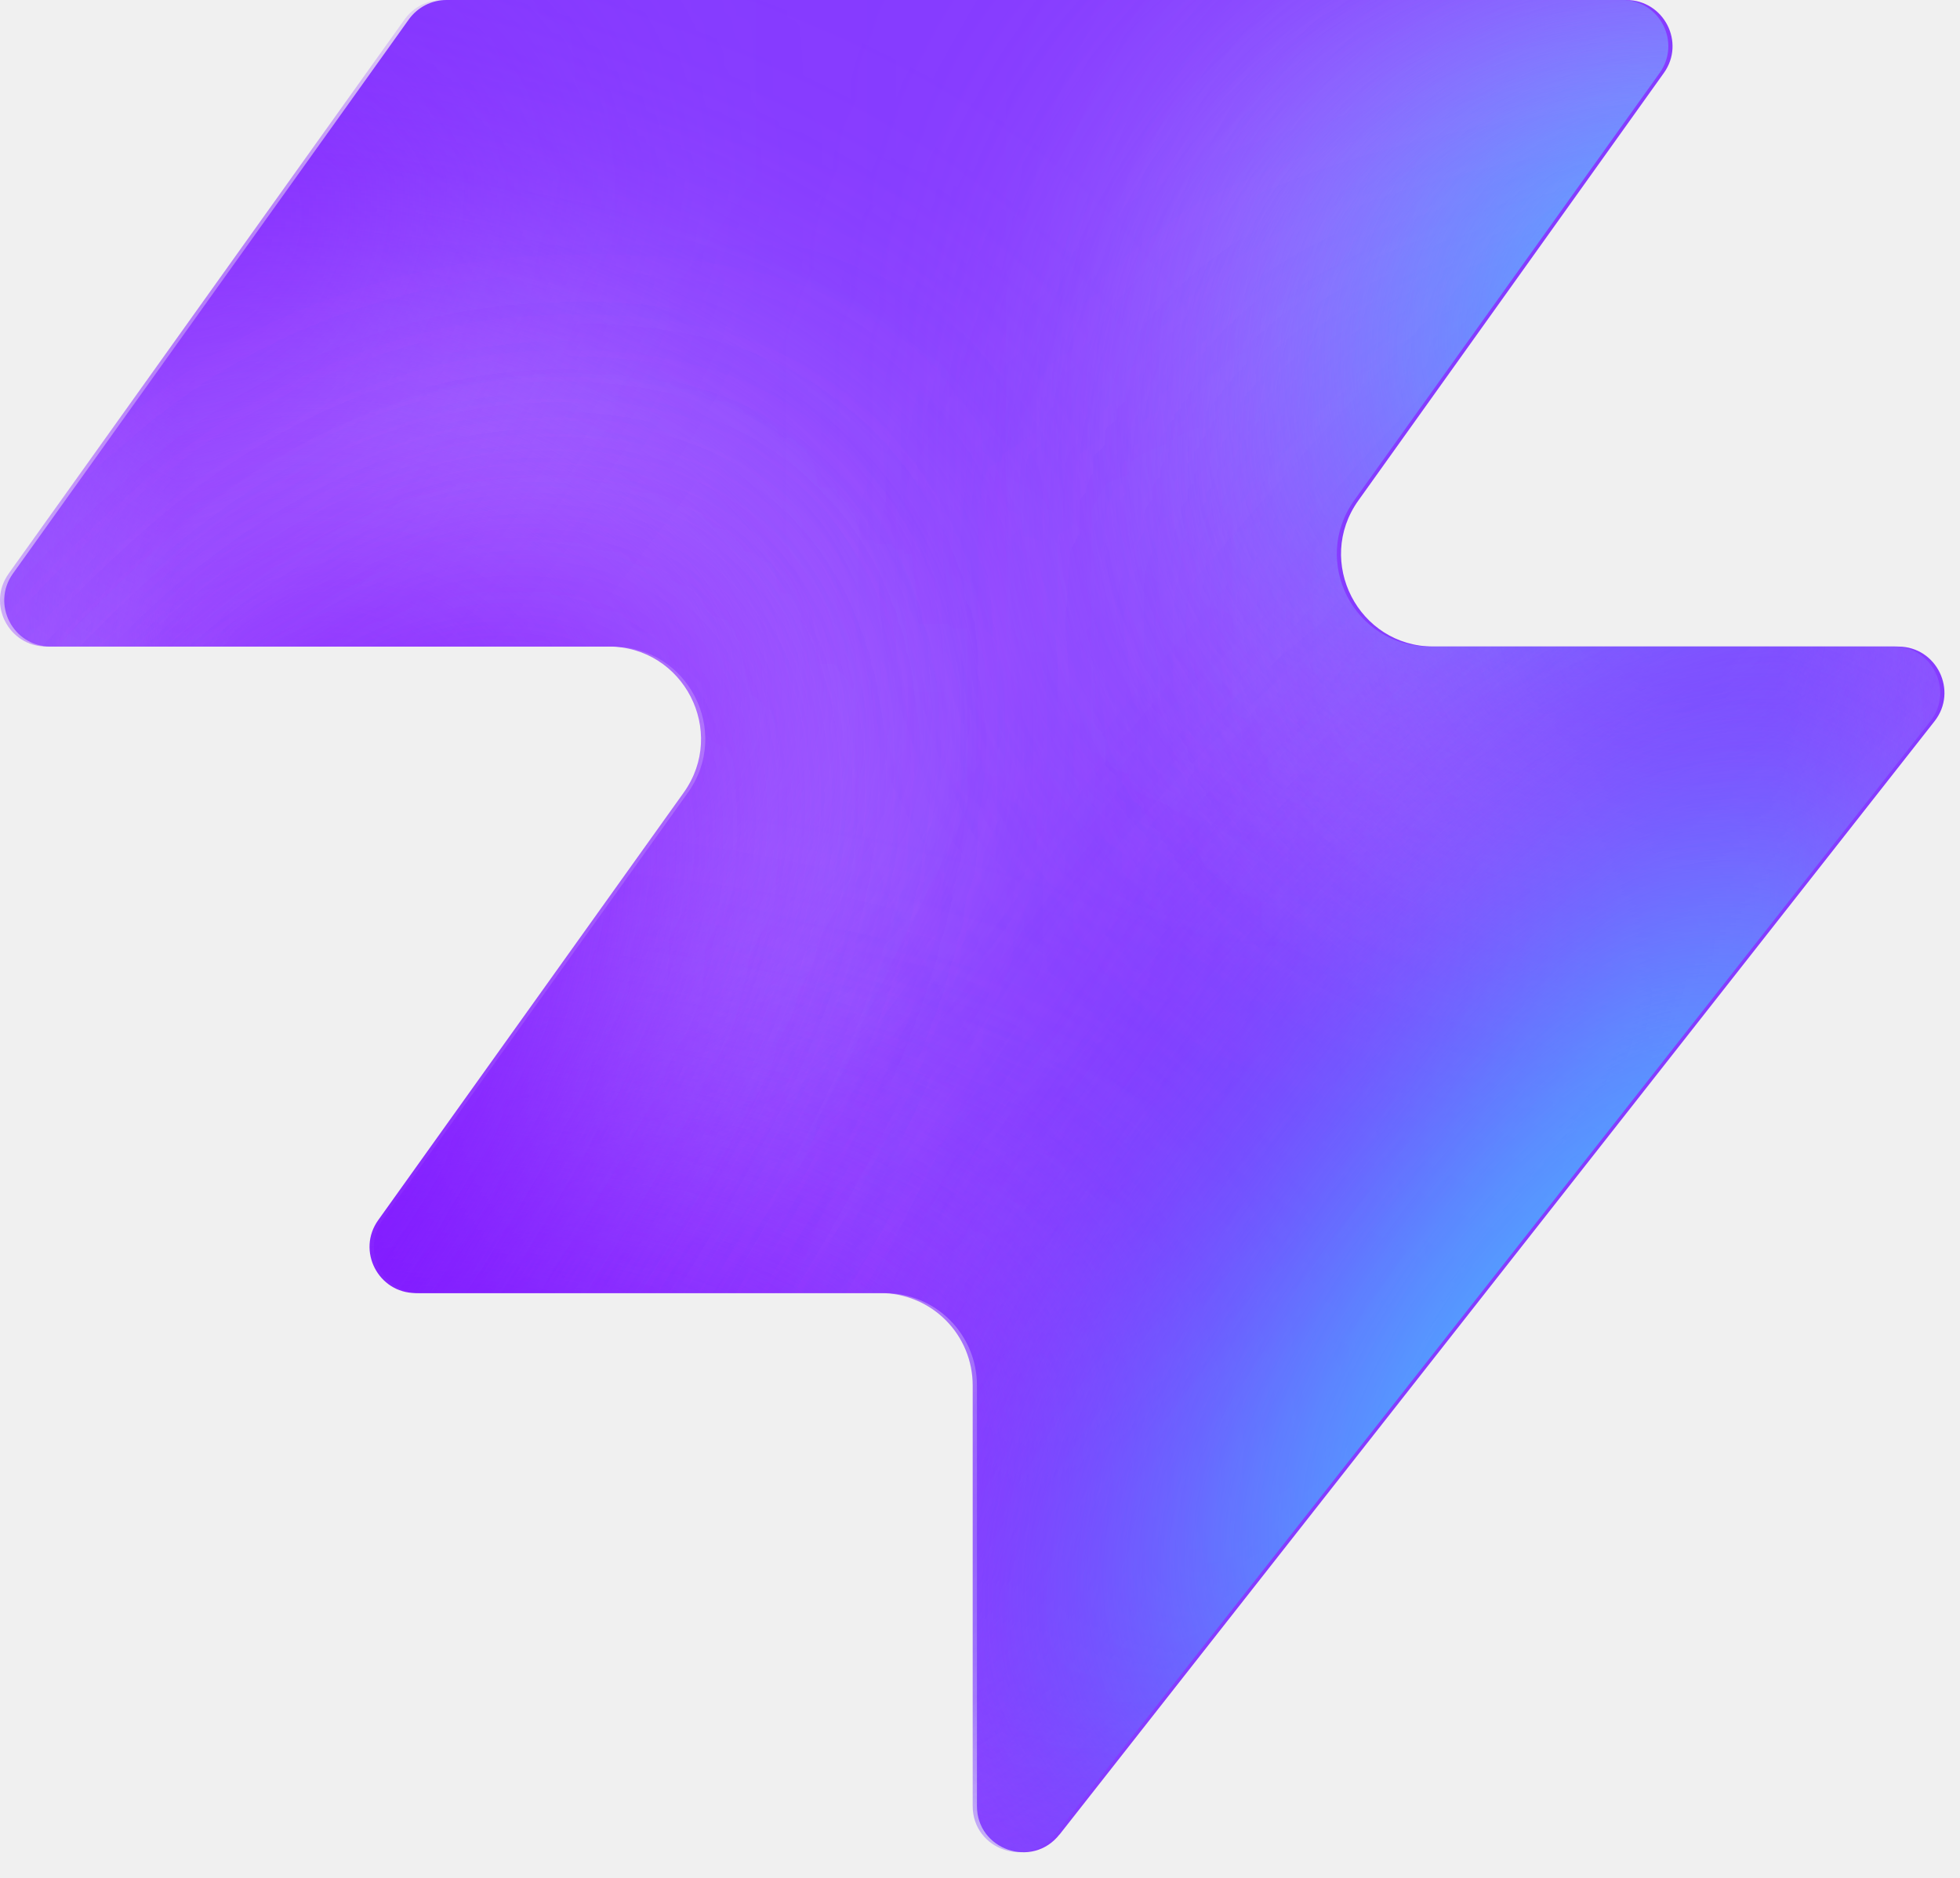
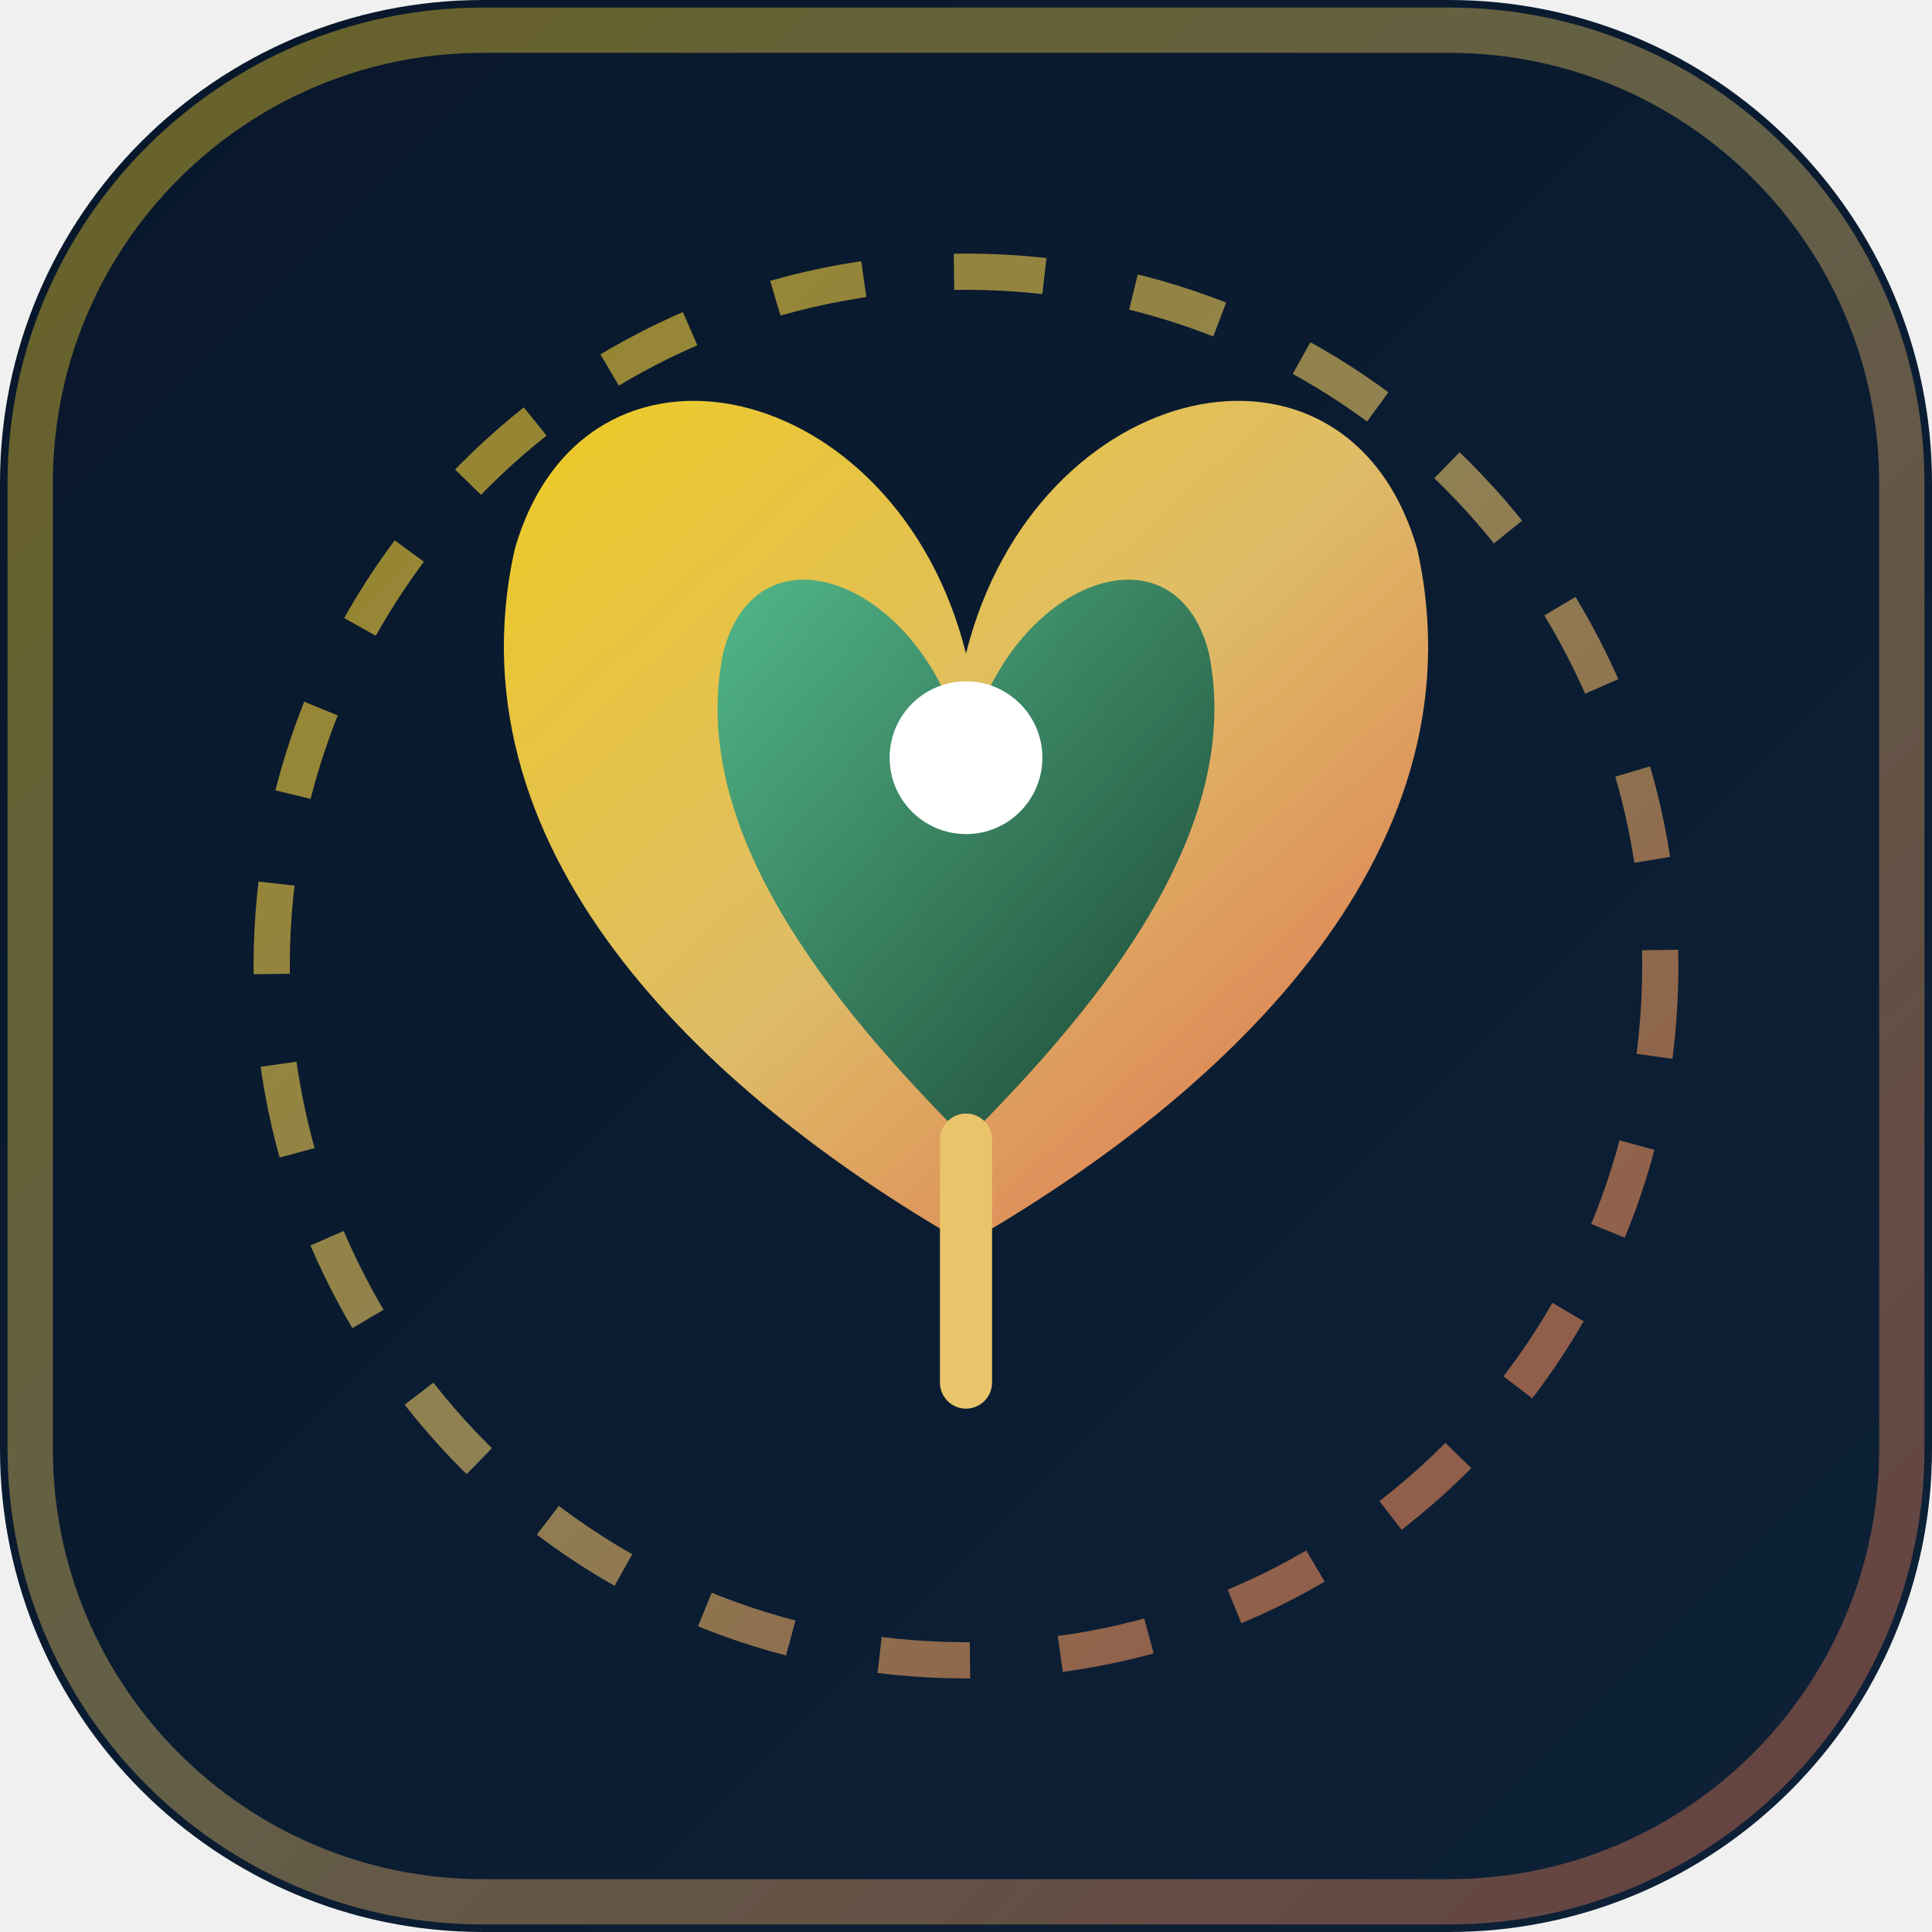
- <svg xmlns="http://www.w3.org/2000/svg" width="48" height="46" fill="none" viewBox="0 0 48 46">
-   <path fill="#863bff" d="M25.946 44.938c-.664.845-2.021.375-2.021-.698V33.937a2.26 2.26 0 0 0-2.262-2.262H10.287c-.92 0-1.456-1.04-.92-1.788l7.48-10.471c1.07-1.497 0-3.578-1.842-3.578H1.237c-.92 0-1.456-1.04-.92-1.788L10.013.474c.214-.297.556-.474.92-.474h28.894c.92 0 1.456 1.04.92 1.788l-7.48 10.471c-1.07 1.498 0 3.579 1.842 3.579h11.377c.943 0 1.473 1.088.89 1.83L25.947 44.94z" style="fill:#863bff;fill:color(display-p3 .525 .23 1);fill-opacity:1" />
-   <mask id="a" width="48" height="46" x="0" y="0" maskUnits="userSpaceOnUse" style="mask-type:alpha">
-     <path fill="#000" d="M25.842 44.938c-.664.844-2.021.375-2.021-.698V33.937a2.26 2.26 0 0 0-2.262-2.262H10.183c-.92 0-1.456-1.04-.92-1.788l7.48-10.471c1.07-1.498 0-3.579-1.842-3.579H1.133c-.92 0-1.456-1.04-.92-1.787L9.91.473c.214-.297.556-.474.92-.474h28.894c.92 0 1.456 1.04.92 1.788l-7.48 10.471c-1.07 1.498 0 3.578 1.842 3.578h11.377c.943 0 1.473 1.088.89 1.832L25.843 44.94z" style="fill:#000;fill-opacity:1" />
-   </mask>
-   <g mask="url(#a)">
-     <g filter="url(#b)">
-       <ellipse cx="5.508" cy="14.704" fill="#ede6ff" rx="5.508" ry="14.704" style="fill:#ede6ff;fill:color(display-p3 .927 .903 1);fill-opacity:1" transform="matrix(.00324 1 1 -.00324 -4.47 31.516)" />
-     </g>
-     <g filter="url(#c)">
-       <ellipse cx="10.399" cy="29.851" fill="#ede6ff" rx="10.399" ry="29.851" style="fill:#ede6ff;fill:color(display-p3 .927 .903 1);fill-opacity:1" transform="matrix(.00324 1 1 -.00324 -39.328 7.883)" />
-     </g>
-     <g filter="url(#d)">
-       <ellipse cx="5.508" cy="30.487" fill="#7e14ff" rx="5.508" ry="30.487" style="fill:#7e14ff;fill:color(display-p3 .492 .077 1);fill-opacity:1" transform="rotate(89.814 -25.913 -14.639)scale(1 -1)" />
-     </g>
-     <g filter="url(#e)">
-       <ellipse cx="5.508" cy="30.599" fill="#7e14ff" rx="5.508" ry="30.599" style="fill:#7e14ff;fill:color(display-p3 .492 .077 1);fill-opacity:1" transform="rotate(89.814 -32.644 -3.334)scale(1 -1)" />
-     </g>
-     <g filter="url(#f)">
-       <ellipse cx="5.508" cy="30.599" fill="#7e14ff" rx="5.508" ry="30.599" style="fill:#7e14ff;fill:color(display-p3 .492 .077 1);fill-opacity:1" transform="matrix(.00324 1 1 -.00324 -34.34 30.47)" />
-     </g>
-     <g filter="url(#g)">
-       <ellipse cx="14.072" cy="22.078" fill="#ede6ff" rx="14.072" ry="22.078" style="fill:#ede6ff;fill:color(display-p3 .927 .903 1);fill-opacity:1" transform="rotate(93.35 24.506 48.493)scale(-1 1)" />
-     </g>
-     <g filter="url(#h)">
-       <ellipse cx="3.47" cy="21.501" fill="#7e14ff" rx="3.47" ry="21.501" style="fill:#7e14ff;fill:color(display-p3 .492 .077 1);fill-opacity:1" transform="rotate(89.009 28.708 47.59)scale(-1 1)" />
-     </g>
-     <g filter="url(#i)">
-       <ellipse cx="3.47" cy="21.501" fill="#7e14ff" rx="3.47" ry="21.501" style="fill:#7e14ff;fill:color(display-p3 .492 .077 1);fill-opacity:1" transform="rotate(89.009 28.708 47.59)scale(-1 1)" />
-     </g>
-     <g filter="url(#j)">
-       <ellipse cx=".387" cy="8.972" fill="#7e14ff" rx="4.407" ry="29.108" style="fill:#7e14ff;fill:color(display-p3 .492 .077 1);fill-opacity:1" transform="rotate(39.51 .387 8.972)" />
-     </g>
-     <g filter="url(#k)">
-       <ellipse cx="47.523" cy="-6.092" fill="#7e14ff" rx="4.407" ry="29.108" style="fill:#7e14ff;fill:color(display-p3 .492 .077 1);fill-opacity:1" transform="rotate(37.892 47.523 -6.092)" />
-     </g>
-     <g filter="url(#l)">
-       <ellipse cx="41.412" cy="6.333" fill="#47bfff" rx="5.971" ry="9.665" style="fill:#47bfff;fill:color(display-p3 .28 .748 1);fill-opacity:1" transform="rotate(37.892 41.412 6.333)" />
-     </g>
-     <g filter="url(#m)">
-       <ellipse cx="-1.879" cy="38.332" fill="#7e14ff" rx="4.407" ry="29.108" style="fill:#7e14ff;fill:color(display-p3 .492 .077 1);fill-opacity:1" transform="rotate(37.892 -1.88 38.332)" />
-     </g>
-     <g filter="url(#n)">
-       <ellipse cx="-1.879" cy="38.332" fill="#7e14ff" rx="4.407" ry="29.108" style="fill:#7e14ff;fill:color(display-p3 .492 .077 1);fill-opacity:1" transform="rotate(37.892 -1.88 38.332)" />
-     </g>
-     <g filter="url(#o)">
-       <ellipse cx="35.651" cy="29.907" fill="#7e14ff" rx="4.407" ry="29.108" style="fill:#7e14ff;fill:color(display-p3 .492 .077 1);fill-opacity:1" transform="rotate(37.892 35.651 29.907)" />
-     </g>
-     <g filter="url(#p)">
-       <ellipse cx="38.418" cy="32.4" fill="#47bfff" rx="5.971" ry="15.297" style="fill:#47bfff;fill:color(display-p3 .28 .748 1);fill-opacity:1" transform="rotate(37.892 38.418 32.4)" />
-     </g>
+ <svg xmlns="http://www.w3.org/2000/svg" viewBox="0 0 64 64" width="64" height="64">
+   <defs>
+     <linearGradient id="bgGrad" x1="0%" y1="0%" x2="100%" y2="100%">
+       <stop offset="0%" stop-color="#08172b" />
+       <stop offset="100%" stop-color="#0d2137" />
+     </linearGradient>
+     <linearGradient id="goldGrad" x1="0%" y1="0%" x2="100%" y2="100%">
+       <stop offset="0%" stop-color="#f9d423" />
+       <stop offset="50%" stop-color="#e9c46a" />
+       <stop offset="100%" stop-color="#e76f51" />
+     </linearGradient>
+     <linearGradient id="leafGrad" x1="0%" y1="0%" x2="100%" y2="100%">
+       <stop offset="0%" stop-color="#52b788" />
+       <stop offset="100%" stop-color="#1b4332" />
+     </linearGradient>
+   </defs>
+   <rect width="64" height="64" rx="16" fill="url(#bgGrad)" />
+   <rect width="62" height="62" x="1" y="1" rx="15" fill="none" stroke="url(#goldGrad)" stroke-width="1.5" stroke-opacity="0.4" />
+   <circle cx="32" cy="32" r="23" fill="none" stroke="url(#goldGrad)" stroke-width="1.2" stroke-dasharray="3 3" opacity="0.6" />
+   <g transform="translate(32, 32) scale(1.15)">
+     <path d="M0,8 C-7,4 -15,-3 -13,-12 C-11,-19 -2,-17 0,-9 C2,-17 11,-19 13,-12 C15,-3 7,4 0,8 Z" fill="url(#goldGrad)" opacity="0.95" />
+     <path d="M0,5 C-4,1 -8,-4 -7,-9 C-6,-13 -1,-11 0,-6 C1,-11 6,-13 7,-9 C8,-4 4,1 0,5 Z" fill="url(#leafGrad)" />
+     <circle cx="0" cy="-6" r="2.2" fill="#ffffff" />
+     <path d="M0,5 L0,12" stroke="#e9c46a" stroke-width="1.5" stroke-linecap="round" />
  </g>
-   <defs>
-     <filter id="b" width="60.045" height="41.654" x="-19.77" y="16.149" color-interpolation-filters="sRGB" filterUnits="userSpaceOnUse">
-       <feFlood flood-opacity="0" result="BackgroundImageFix" />
-       <feBlend in="SourceGraphic" in2="BackgroundImageFix" result="shape" />
-       <feGaussianBlur result="effect1_foregroundBlur_2002_17158" stdDeviation="7.659" />
-     </filter>
-     <filter id="c" width="90.34" height="51.437" x="-54.613" y="-7.533" color-interpolation-filters="sRGB" filterUnits="userSpaceOnUse">
-       <feFlood flood-opacity="0" result="BackgroundImageFix" />
-       <feBlend in="SourceGraphic" in2="BackgroundImageFix" result="shape" />
-       <feGaussianBlur result="effect1_foregroundBlur_2002_17158" stdDeviation="7.659" />
-     </filter>
-     <filter id="d" width="79.355" height="29.4" x="-49.64" y="2.03" color-interpolation-filters="sRGB" filterUnits="userSpaceOnUse">
-       <feFlood flood-opacity="0" result="BackgroundImageFix" />
-       <feBlend in="SourceGraphic" in2="BackgroundImageFix" result="shape" />
-       <feGaussianBlur result="effect1_foregroundBlur_2002_17158" stdDeviation="4.596" />
-     </filter>
-     <filter id="e" width="79.579" height="29.4" x="-45.045" y="20.029" color-interpolation-filters="sRGB" filterUnits="userSpaceOnUse">
-       <feFlood flood-opacity="0" result="BackgroundImageFix" />
-       <feBlend in="SourceGraphic" in2="BackgroundImageFix" result="shape" />
-       <feGaussianBlur result="effect1_foregroundBlur_2002_17158" stdDeviation="4.596" />
-     </filter>
-     <filter id="f" width="79.579" height="29.4" x="-43.513" y="21.178" color-interpolation-filters="sRGB" filterUnits="userSpaceOnUse">
-       <feFlood flood-opacity="0" result="BackgroundImageFix" />
-       <feBlend in="SourceGraphic" in2="BackgroundImageFix" result="shape" />
-       <feGaussianBlur result="effect1_foregroundBlur_2002_17158" stdDeviation="4.596" />
-     </filter>
-     <filter id="g" width="74.749" height="58.852" x="15.756" y="-17.901" color-interpolation-filters="sRGB" filterUnits="userSpaceOnUse">
-       <feFlood flood-opacity="0" result="BackgroundImageFix" />
-       <feBlend in="SourceGraphic" in2="BackgroundImageFix" result="shape" />
-       <feGaussianBlur result="effect1_foregroundBlur_2002_17158" stdDeviation="7.659" />
-     </filter>
-     <filter id="h" width="61.377" height="25.362" x="23.548" y="2.284" color-interpolation-filters="sRGB" filterUnits="userSpaceOnUse">
-       <feFlood flood-opacity="0" result="BackgroundImageFix" />
-       <feBlend in="SourceGraphic" in2="BackgroundImageFix" result="shape" />
-       <feGaussianBlur result="effect1_foregroundBlur_2002_17158" stdDeviation="4.596" />
-     </filter>
-     <filter id="i" width="61.377" height="25.362" x="23.548" y="2.284" color-interpolation-filters="sRGB" filterUnits="userSpaceOnUse">
-       <feFlood flood-opacity="0" result="BackgroundImageFix" />
-       <feBlend in="SourceGraphic" in2="BackgroundImageFix" result="shape" />
-       <feGaussianBlur result="effect1_foregroundBlur_2002_17158" stdDeviation="4.596" />
-     </filter>
-     <filter id="j" width="56.045" height="63.649" x="-27.636" y="-22.853" color-interpolation-filters="sRGB" filterUnits="userSpaceOnUse">
-       <feFlood flood-opacity="0" result="BackgroundImageFix" />
-       <feBlend in="SourceGraphic" in2="BackgroundImageFix" result="shape" />
-       <feGaussianBlur result="effect1_foregroundBlur_2002_17158" stdDeviation="4.596" />
-     </filter>
-     <filter id="k" width="54.814" height="64.646" x="20.116" y="-38.415" color-interpolation-filters="sRGB" filterUnits="userSpaceOnUse">
-       <feFlood flood-opacity="0" result="BackgroundImageFix" />
-       <feBlend in="SourceGraphic" in2="BackgroundImageFix" result="shape" />
-       <feGaussianBlur result="effect1_foregroundBlur_2002_17158" stdDeviation="4.596" />
-     </filter>
-     <filter id="l" width="33.541" height="35.313" x="24.641" y="-11.323" color-interpolation-filters="sRGB" filterUnits="userSpaceOnUse">
-       <feFlood flood-opacity="0" result="BackgroundImageFix" />
-       <feBlend in="SourceGraphic" in2="BackgroundImageFix" result="shape" />
-       <feGaussianBlur result="effect1_foregroundBlur_2002_17158" stdDeviation="4.596" />
-     </filter>
-     <filter id="m" width="54.814" height="64.646" x="-29.286" y="6.009" color-interpolation-filters="sRGB" filterUnits="userSpaceOnUse">
-       <feFlood flood-opacity="0" result="BackgroundImageFix" />
-       <feBlend in="SourceGraphic" in2="BackgroundImageFix" result="shape" />
-       <feGaussianBlur result="effect1_foregroundBlur_2002_17158" stdDeviation="4.596" />
-     </filter>
-     <filter id="n" width="54.814" height="64.646" x="-29.286" y="6.009" color-interpolation-filters="sRGB" filterUnits="userSpaceOnUse">
-       <feFlood flood-opacity="0" result="BackgroundImageFix" />
-       <feBlend in="SourceGraphic" in2="BackgroundImageFix" result="shape" />
-       <feGaussianBlur result="effect1_foregroundBlur_2002_17158" stdDeviation="4.596" />
-     </filter>
-     <filter id="o" width="54.814" height="64.646" x="8.244" y="-2.416" color-interpolation-filters="sRGB" filterUnits="userSpaceOnUse">
-       <feFlood flood-opacity="0" result="BackgroundImageFix" />
-       <feBlend in="SourceGraphic" in2="BackgroundImageFix" result="shape" />
-       <feGaussianBlur result="effect1_foregroundBlur_2002_17158" stdDeviation="4.596" />
-     </filter>
-     <filter id="p" width="39.409" height="43.623" x="18.713" y="10.588" color-interpolation-filters="sRGB" filterUnits="userSpaceOnUse">
-       <feFlood flood-opacity="0" result="BackgroundImageFix" />
-       <feBlend in="SourceGraphic" in2="BackgroundImageFix" result="shape" />
-       <feGaussianBlur result="effect1_foregroundBlur_2002_17158" stdDeviation="4.596" />
-     </filter>
-   </defs>
</svg>
